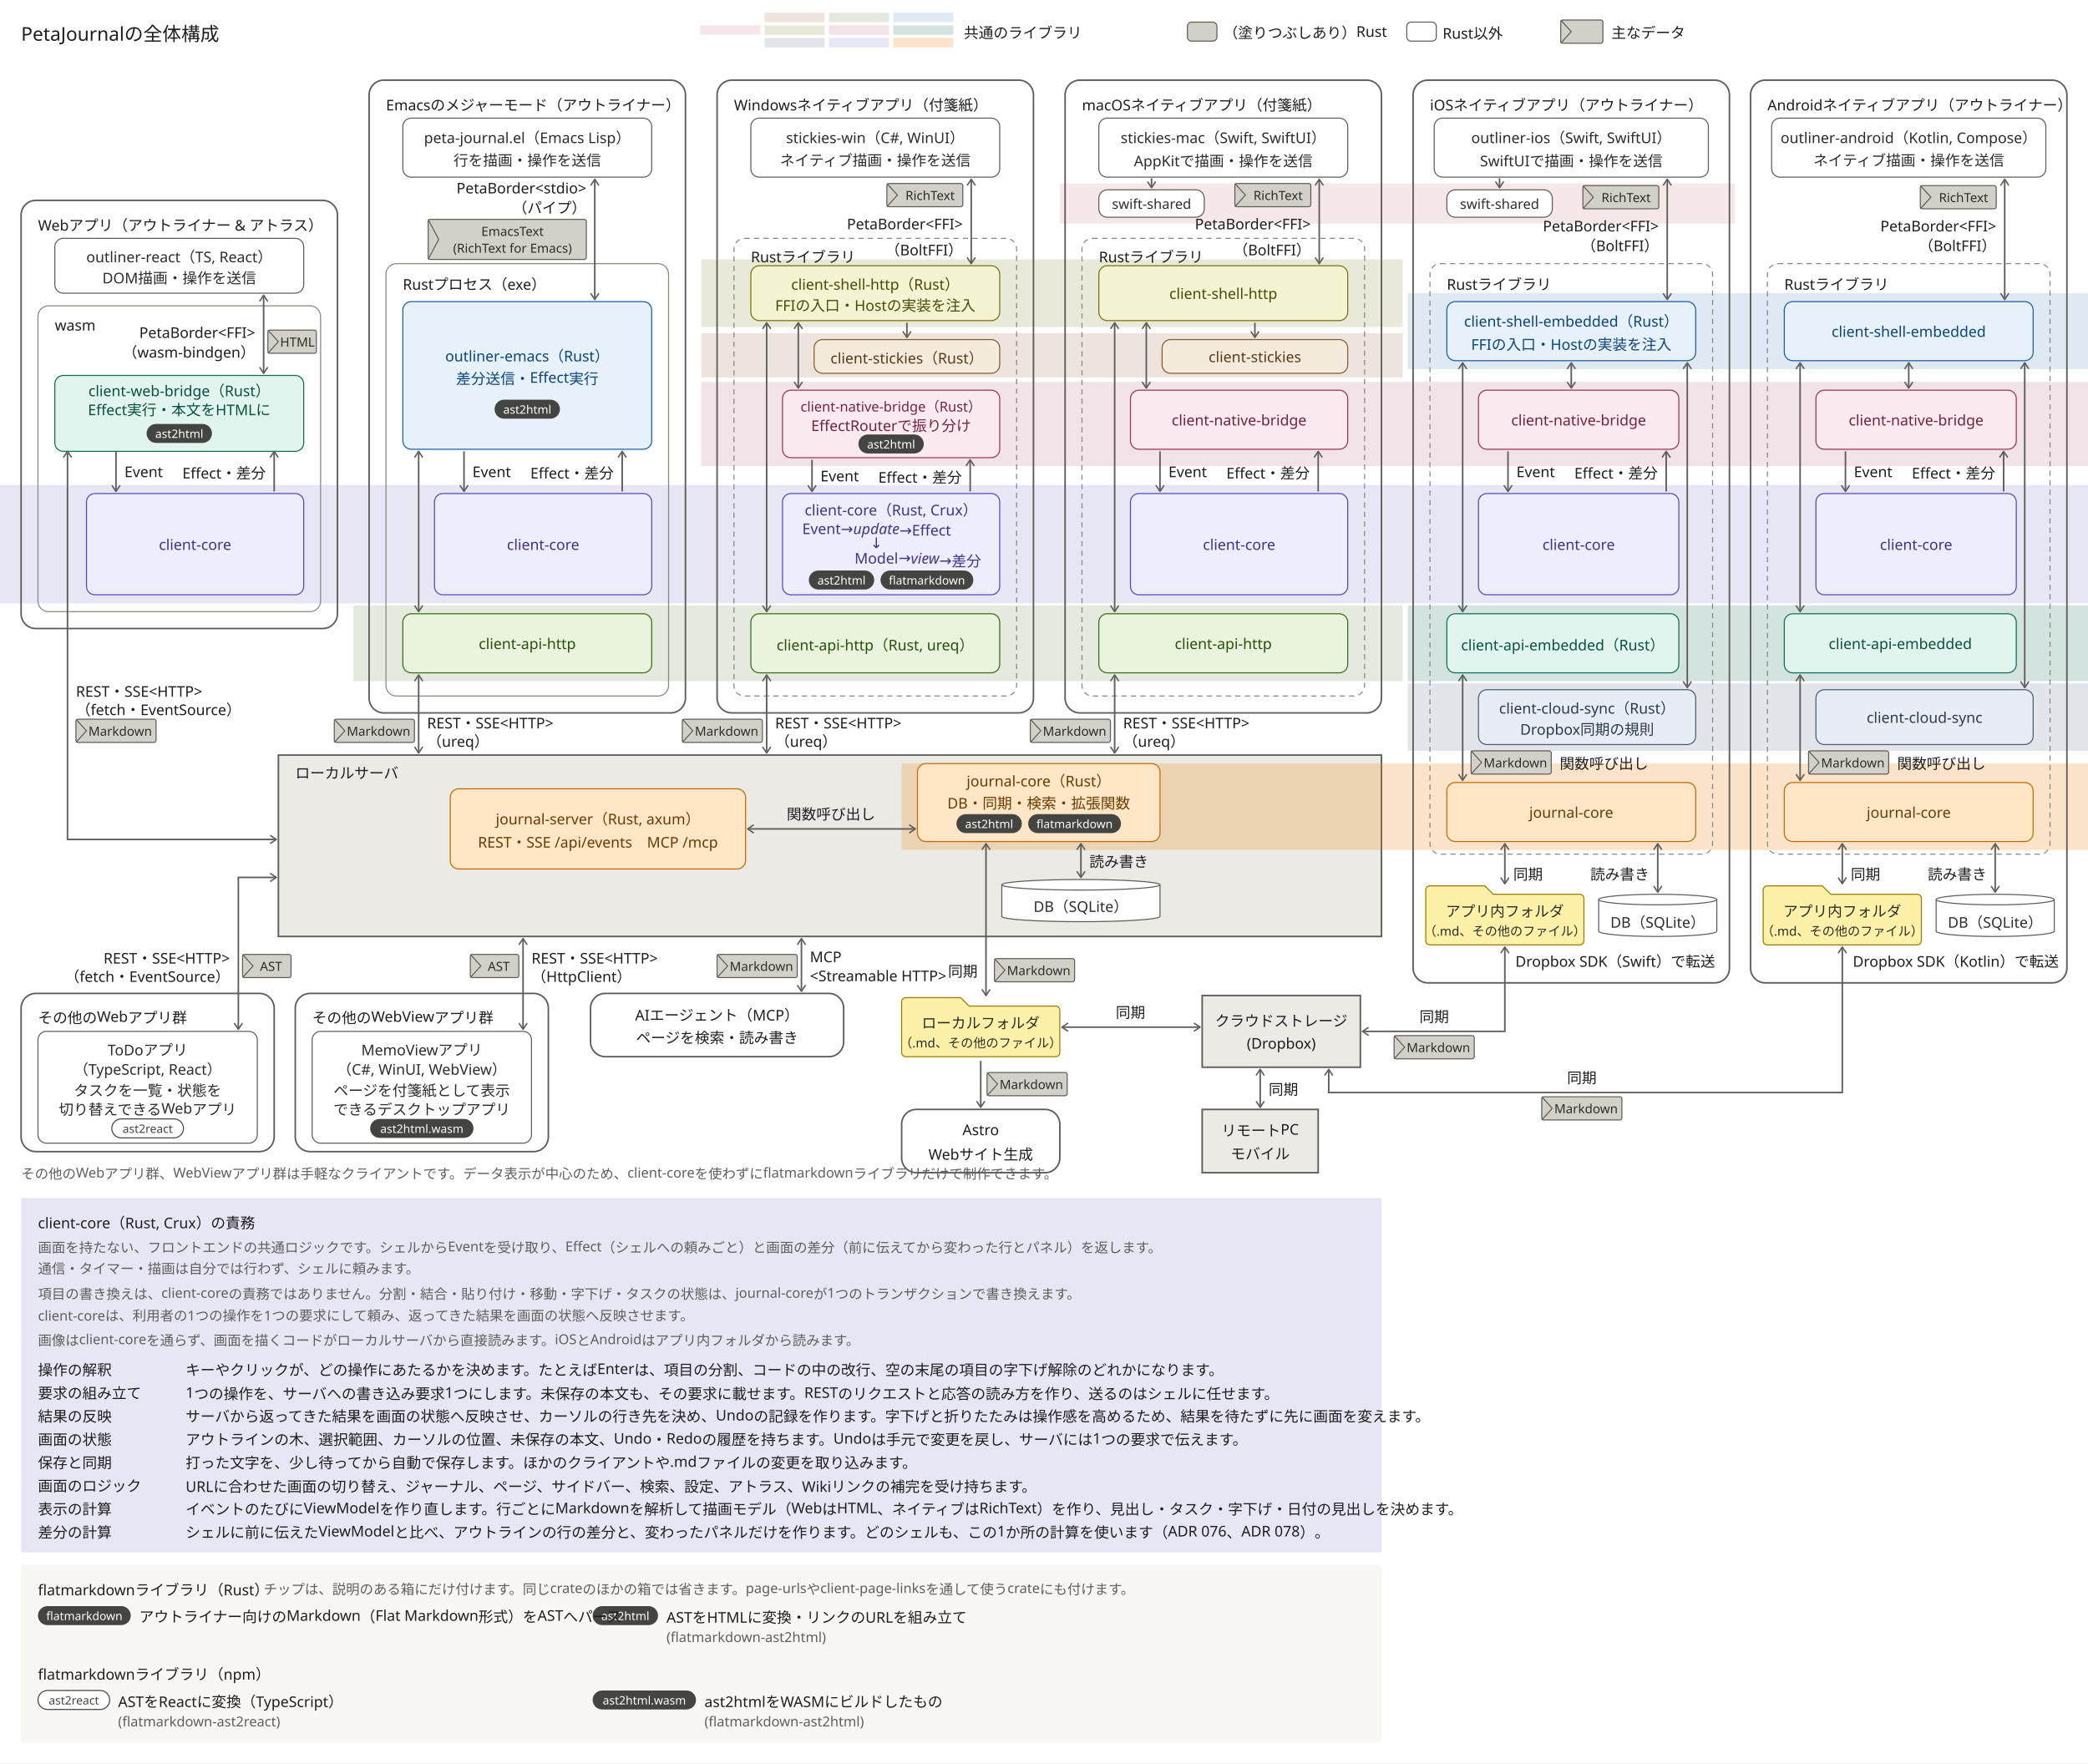
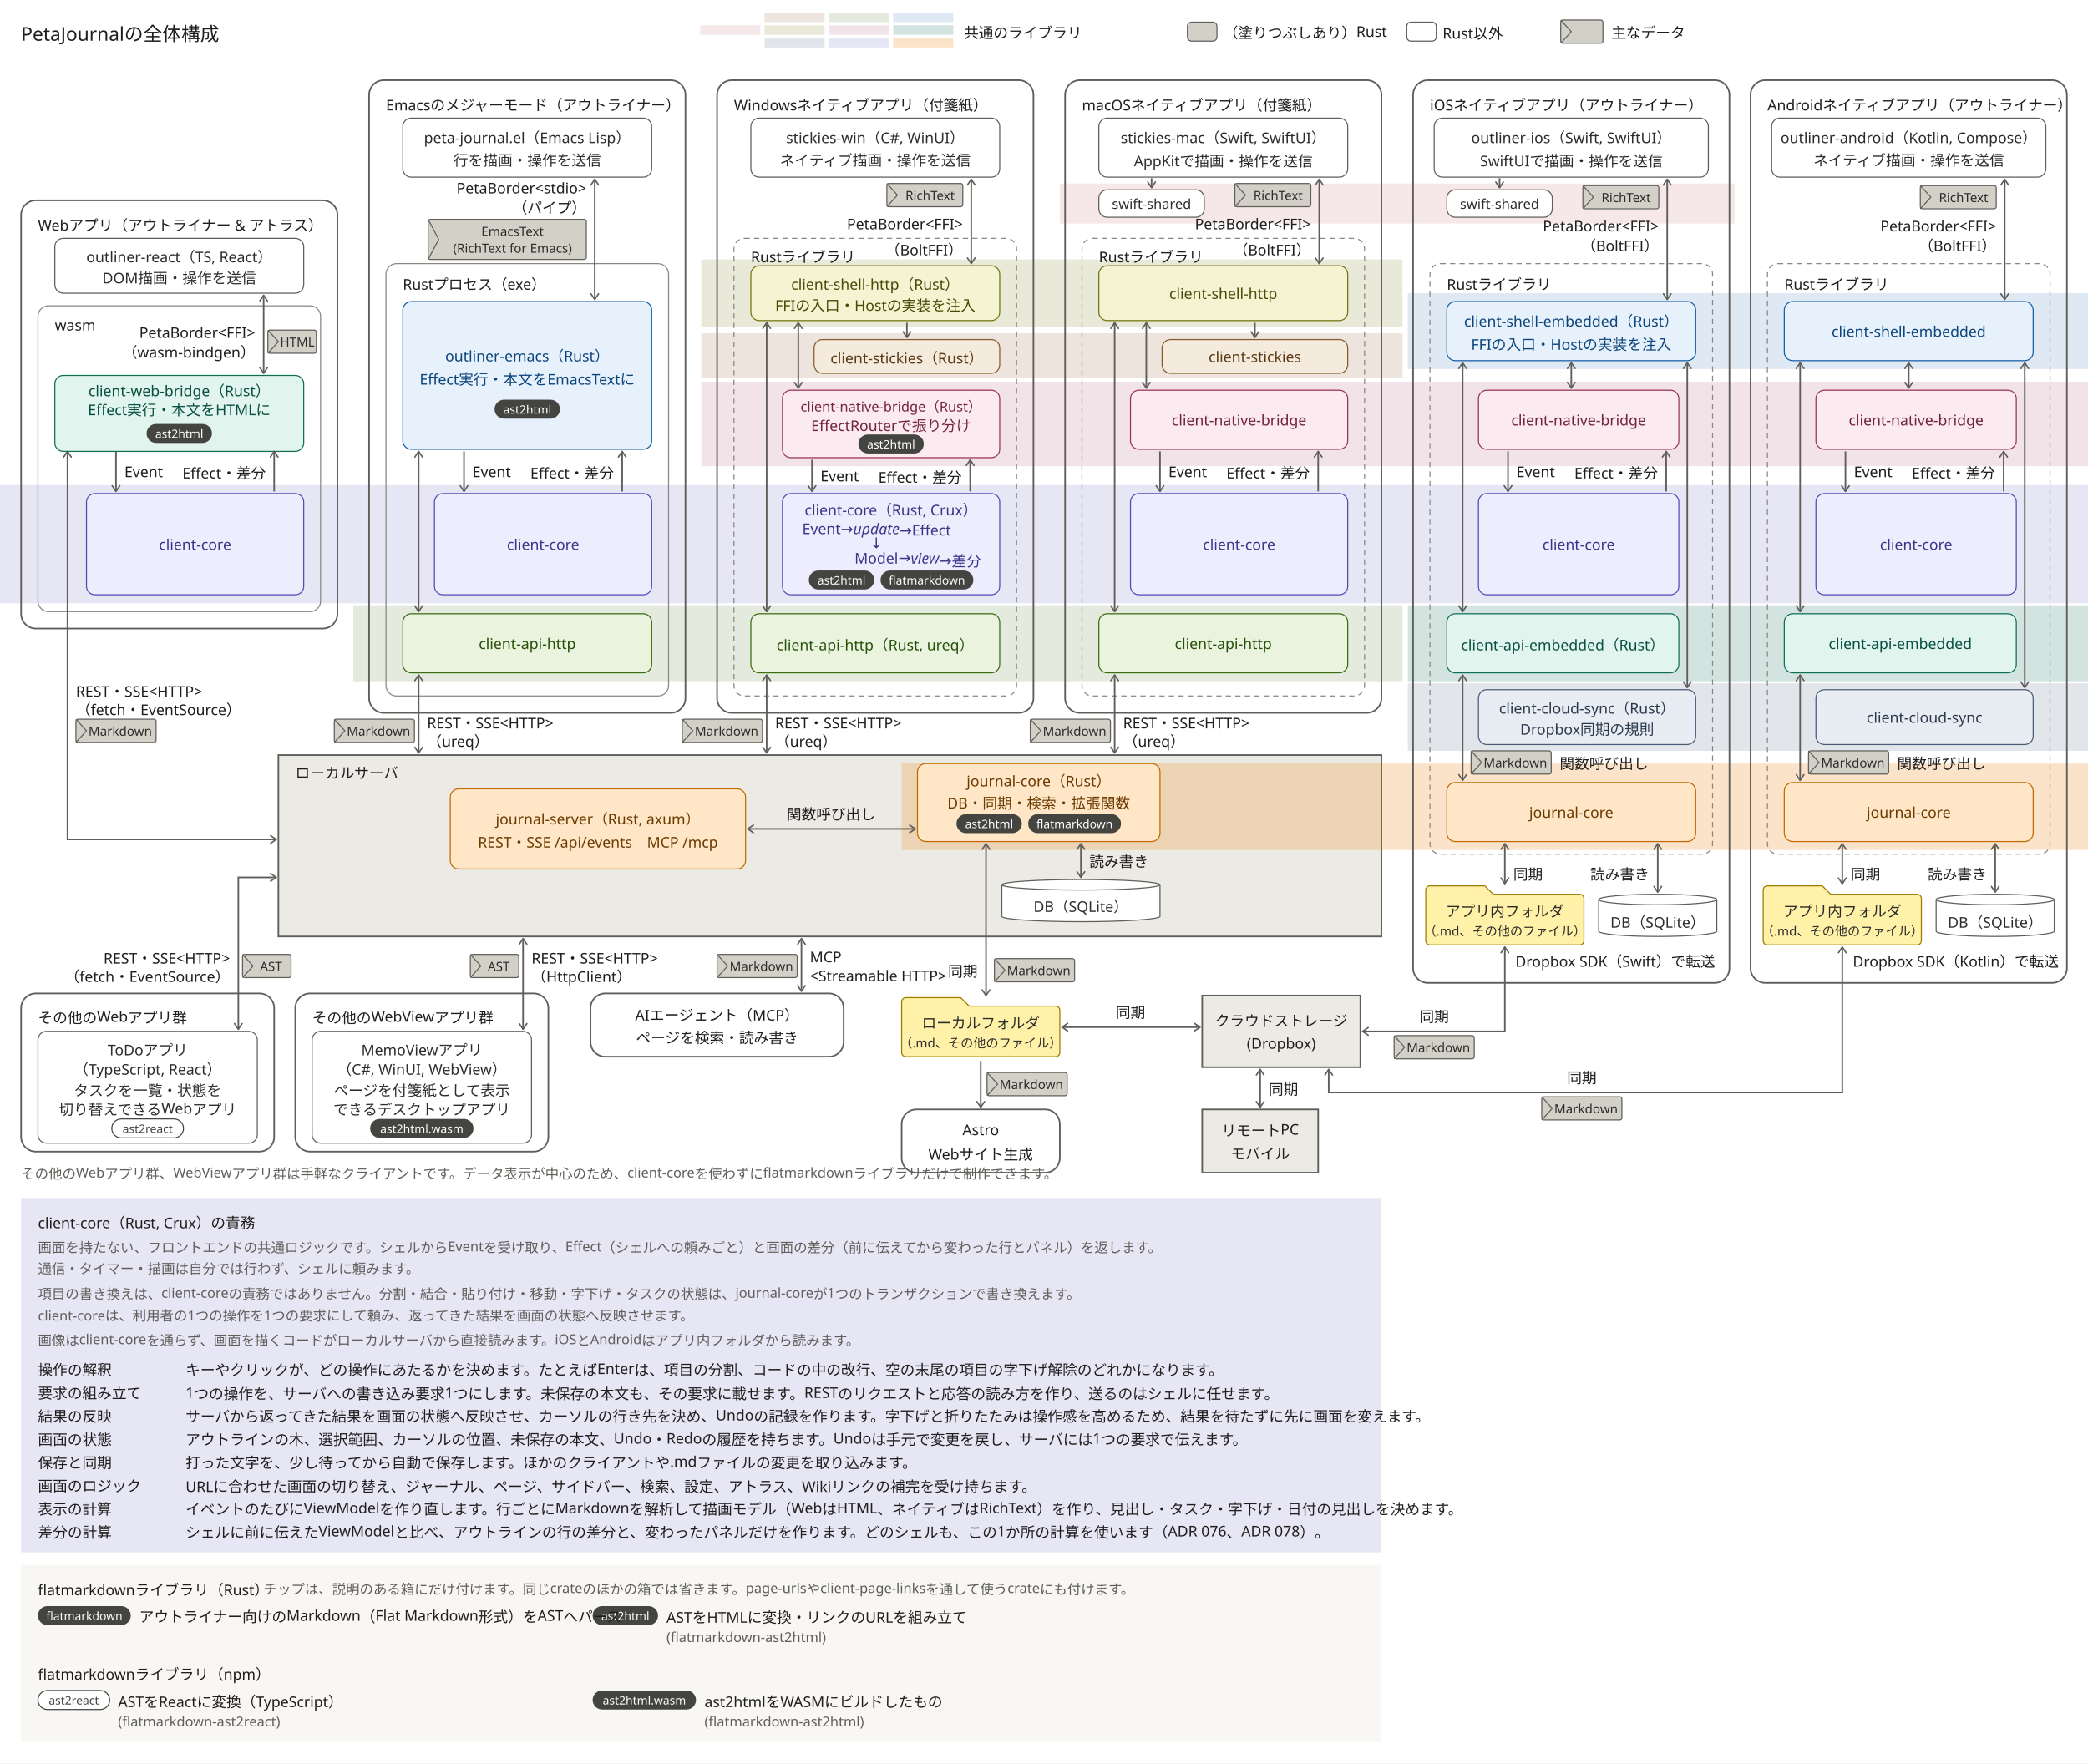
<svg xmlns="http://www.w3.org/2000/svg" width="1980" height="1672" viewBox="0 0 1980 1672" role="img">
  <defs>
    <marker id="arrow" viewBox="0 0 10 10" refX="8" refY="5" markerWidth="6" markerHeight="6" orient="auto-start-reverse">
      <path d="M2 1L8 5L2 9" fill="none" stroke="#5F5E5A" stroke-width="1.5" stroke-linecap="round" stroke-linejoin="round" />
    </marker>
    <style>
text { font-family: "Hiragino Sans", "Yu Gothic UI", "Meiryo", "Noto Sans JP", sans-serif; font-size: 14px; fill: #1F1E1D; }
.th { font-weight: 500; }
.note { font-size: 13px; fill: #5F5E5A; }
.arr { stroke: #5F5E5A; stroke-width: 1.5; fill: none; }
.frame { fill: none; stroke: #5F5E5A; stroke-width: 1.5; }
.inner { fill: none; stroke: #888780; stroke-width: 1; stroke-dasharray: 5 4; }
.teal rect { fill: #E1F5EE; stroke: #0F6E56; stroke-width: 1; }
.teal text { fill: #085041; }
.purple rect { fill: #EEEDFE; stroke: #534AB7; stroke-width: 1; }
.purple text { fill: #3C3489; }
.coral rect { fill: #FFE6C7; stroke: #C26A00; stroke-width: 1; }
.coral text { fill: #6B3A00; }
.gray rect { fill: #F1EFE8; stroke: #5F5E5A; stroke-width: 1; }
.gray text { fill: #2C2C2A; }
.blue rect { fill: #E6F1FB; stroke: #185FA5; stroke-width: 1; }
.blue text { fill: #0C447C; }
.pink rect { fill: #FBEAF0; stroke: #993556; stroke-width: 1; }
.pink text { fill: #72243E; }
.green rect { fill: #EAF3DE; stroke: #3B6D11; stroke-width: 1; }
.green text { fill: #27500A; }
.olive rect { fill: #F4F3D2; stroke: #74740F; stroke-width: 1; }
.olive text { fill: #4A4A08; }
.brown rect { fill: #F5EBDD; stroke: #8A5A2B; stroke-width: 1; }
.brown text { fill: #5A3A16; }
.slate rect { fill: #E8EDF4; stroke: #4A5D78; stroke-width: 1; }
.slate text { fill: #2C3A4E; }
.other rect { fill: #FFFFFF; }
.store path { fill: #FFFFFF; stroke: #5F5E5A; stroke-width: 1; stroke-linejoin: round; }
.store path.folder { fill: #FFF1A8; stroke: #9A7B00; }
.chip rect { fill: #444441; stroke: none; }
.chip text { fill: #FFFFFF; font-size: 11px; font-weight: 500; }
.wip rect { stroke-dasharray: 5 4; }
.badge rect { fill: #D3D1C7; stroke: #5F5E5A; stroke-width: 1; }
.badge path { fill: none; stroke: #5F5E5A; stroke-width: 1; stroke-linejoin: round; }
.badge text { fill: #2C2C2A; font-size: 12px; font-weight: 500; }
</style>
  </defs>
  <rect x="0" y="0" width="1980" height="1672" fill="#FFFFFF" />
  <rect x="0" y="460" width="1980" height="112" fill="#534AB7" fill-opacity="0.14" />
  <rect x="1005" y="174" width="640" height="38" fill="#B23B3B" fill-opacity="0.12" />
  <rect x="665" y="246" width="665" height="64" fill="#74740F" fill-opacity="0.16" />
  <rect x="665" y="316" width="665" height="42" fill="#8A5A2B" fill-opacity="0.16" />
  <rect x="1335" y="648" width="645" height="64" fill="#4A5D78" fill-opacity="0.16" />
  <rect x="1335" y="278" width="645" height="72" fill="#185FA5" fill-opacity="0.14" />
  <rect x="665" y="362" width="1315" height="80" fill="#993556" fill-opacity="0.14" />
  <rect x="335" y="574" width="995" height="72" fill="#3B6D11" fill-opacity="0.14" />
  <rect x="1335" y="574" width="645" height="72" fill="#0F6E56" fill-opacity="0.18" />
  <rect class="frame" x="264" y="716" width="1046" height="172" style="fill:#ECEAE4" />
  <rect x="855" y="724" width="1125" height="82" fill="#E8830C" fill-opacity="0.22" />
  <text class="th" x="20" y="30" dominant-baseline="central" style="font-size:18px">PetaJournalの全体構成</text>
  <rect x="725" y="24" width="57" height="9" fill="#74740F" fill-opacity="0.16" />
  <rect x="786" y="12" width="57" height="9" fill="#3B6D11" fill-opacity="0.14" />
  <rect x="786" y="24" width="57" height="9" fill="#993556" fill-opacity="0.14" />
  <rect x="786" y="36" width="57" height="9" fill="#534AB7" fill-opacity="0.14" />
  <rect x="847" y="12" width="57" height="9" fill="#185FA5" fill-opacity="0.14" />
  <rect x="847" y="24" width="57" height="9" fill="#0F6E56" fill-opacity="0.18" />
  <rect x="847" y="36" width="57" height="9" fill="#E8830C" fill-opacity="0.22" />
  <rect x="725" y="12" width="57" height="9" fill="#8A5A2B" fill-opacity="0.16" />
  <rect x="725" y="36" width="57" height="9" fill="#4A5D78" fill-opacity="0.16" />
  <rect x="664" y="24" width="57" height="9" fill="#B23B3B" fill-opacity="0.12" />
  <text x="914" y="30" dominant-baseline="central">共通のライブラリ</text>
  <g class="gray">
    <rect x="1126" y="21" width="28" height="18" rx="4" style="fill:#D3D1C7" />
    <text x="1160" y="30" dominant-baseline="central" style="fill:#1F1E1D">（塗りつぶしあり）Rust</text>
  </g>
  <g class="gray other">
    <rect x="1334" y="21" width="28" height="18" rx="4" />
    <text x="1368" y="30" dominant-baseline="central" style="fill:#1F1E1D">Rust以外</text>
  </g>
  <g class="badge">
    <rect x="1480" y="19" width="40" height="22" rx="2" />
    <path d="M1480 19L1490 30L1480 41" />
  </g>
  <text x="1528" y="30" dominant-baseline="central">主なデータ</text>
  <g transform="translate(0,56)">
    <rect class="frame" x="20" y="134" width="300" height="406" rx="14" />
    <text class="th" x="36" y="156" dominant-baseline="central">Webアプリ（アウトライナー &amp; アトラス）</text>
    <rect class="frame" x="350" y="20" width="300" height="600" rx="14" />
    <text class="th" x="366" y="42" dominant-baseline="central">Emacsのメジャーモード（アウトライナー）</text>
    <rect class="inner" x="366" y="194" width="268" height="410" rx="10" style="stroke-dasharray:none" />
    <text x="382" y="212" dominant-baseline="central">Rustプロセス（exe）</text>
    <rect class="frame" x="680" y="20" width="300" height="600" rx="14" />
    <text class="th" x="696" y="42" dominant-baseline="central">Windowsネイティブアプリ（付箋紙）</text>
    <rect class="inner" x="696" y="170" width="268" height="434" rx="10" />
    <text x="712" y="186" dominant-baseline="central">Rustライブラリ</text>
    <g class="gray other">
      <rect x="52" y="170" width="236" height="52" rx="8" />
      <text class="th" x="170" y="186" text-anchor="middle" dominant-baseline="central">outliner-react（TS, React）</text>
      <text x="170" y="206" text-anchor="middle" dominant-baseline="central">DOM描画・操作を送信</text>
    </g>
    <rect class="inner" x="36" y="234" width="268" height="290" rx="10" style="stroke-dasharray:none" />
    <text x="52" y="252" dominant-baseline="central">wasm</text>
    <g class="teal">
      <rect x="52" y="300" width="236" height="72" rx="8" />
      <text class="th" x="170" y="313" text-anchor="middle" dominant-baseline="central">client-web-bridge（Rust）</text>
      <text x="170" y="331" text-anchor="middle" dominant-baseline="central">Effect実行・本文をHTMLに</text>
    </g>
    <g class="chip">
      <rect x="139" y="346" width="62" height="18" rx="9" />
      <text x="170" y="355" text-anchor="middle" dominant-baseline="central">ast2html</text>
    </g>
    <g class="purple">
      <rect x="82" y="412" width="206" height="96" rx="8" />
      <text class="th" x="185" y="460" text-anchor="middle" dominant-baseline="central">client-core</text>
    </g>
    <g class="gray other">
      <rect x="382" y="56" width="236" height="56" rx="8" />
      <text class="th" x="500" y="73" text-anchor="middle" dominant-baseline="central">peta-journal.el（Emacs Lisp）</text>
      <text x="500" y="95" text-anchor="middle" dominant-baseline="central">行を描画・操作を送信</text>
    </g>
    <g class="blue">
      <rect x="382" y="230" width="236" height="140" rx="8" />
      <text class="th" x="500" y="280" text-anchor="middle" dominant-baseline="central">outliner-emacs（Rust）</text>
-       <text x="500" y="302" text-anchor="middle" dominant-baseline="central">差分送信・Effect実行</text>
+       <text x="500" y="302" text-anchor="middle" dominant-baseline="central">Effect実行・本文をEmacsTextに</text>
    </g>
    <g class="chip">
      <rect x="469" y="323" width="62" height="18" rx="9" />
      <text x="500" y="332" text-anchor="middle" dominant-baseline="central">ast2html</text>
    </g>
    <g class="purple">
      <rect x="412" y="412" width="206" height="96" rx="8" />
      <text class="th" x="515" y="460" text-anchor="middle" dominant-baseline="central">client-core</text>
    </g>
    <g class="green">
      <rect x="382" y="526" width="236" height="56" rx="8" />
      <text class="th" x="500" y="554" text-anchor="middle" dominant-baseline="central">client-api-http</text>
    </g>
    <g class="gray other">
      <rect x="712" y="56" width="236" height="56" rx="8" />
      <text class="th" x="830" y="73" text-anchor="middle" dominant-baseline="central">stickies-win（C#, WinUI）</text>
      <text x="830" y="95" text-anchor="middle" dominant-baseline="central">ネイティブ描画・操作を送信</text>
    </g>
    <g class="olive">
      <rect x="712" y="196" width="236" height="52" rx="8" />
      <text class="th" x="830" y="212" text-anchor="middle" dominant-baseline="central">client-shell-http（Rust）</text>
      <text x="830" y="232" text-anchor="middle" dominant-baseline="central">FFIの入口・Hostの実装を注入</text>
    </g>
    <g class="brown">
      <rect x="772" y="266" width="176" height="32" rx="8" />
      <text class="th" x="860" y="282" text-anchor="middle" dominant-baseline="central">client-stickies（Rust）</text>
    </g>
    <g class="pink">
      <rect x="742" y="314" width="206" height="64" rx="8" />
      <text class="th" x="845" y="328" text-anchor="middle" dominant-baseline="central" style="font-size:13px">client-native-bridge（Rust）</text>
      <text x="845" y="346" text-anchor="middle" dominant-baseline="central">EffectRouterで振り分け</text>
    </g>
    <g class="chip">
      <rect x="814" y="356" width="62" height="18" rx="9" />
      <text x="845" y="365" text-anchor="middle" dominant-baseline="central">ast2html</text>
    </g>
    <g class="purple">
      <rect x="742" y="412" width="206" height="96" rx="8" />
      <text class="th" x="845" y="426" text-anchor="middle" dominant-baseline="central">client-core（Rust, Crux）</text>
      <text x="809" y="445" text-anchor="end" dominant-baseline="central">Event→</text>
      <text x="831" y="445" text-anchor="middle" dominant-baseline="central" font-style="italic">update</text>
      <text x="853" y="445" dominant-baseline="central">→Effect</text>
      <text x="831" y="459" text-anchor="middle" dominant-baseline="central">↓</text>
      <text x="831" y="473" text-anchor="middle" dominant-baseline="central">Model</text>
      <text x="852" y="473" dominant-baseline="central">→<tspan font-style="italic">view</tspan>→差分</text>
    </g>
    <g class="chip">
      <rect x="767" y="485" width="62" height="18" rx="9" />
      <text x="798" y="494" text-anchor="middle" dominant-baseline="central">ast2html</text>
      <rect x="835" y="485" width="88" height="18" rx="9" />
      <text x="879" y="494" text-anchor="middle" dominant-baseline="central">flatmarkdown</text>
    </g>
    <g class="green">
      <rect x="712" y="526" width="236" height="56" rx="8" />
      <text class="th" x="830" y="554" text-anchor="middle" dominant-baseline="central">client-api-http（Rust, ureq）</text>
    </g>
    <line class="arr" x1="110" y1="372" x2="110" y2="410" marker-end="url(#arrow)" />
    <text x="118" y="391" dominant-baseline="central">Event</text>
    <line class="arr" x1="260" y1="410" x2="260" y2="372" marker-end="url(#arrow)" />
    <text x="252" y="391" text-anchor="end" dominant-baseline="central">Effect・差分</text>
    <line class="arr" x1="250" y1="224" x2="250" y2="298" marker-start="url(#arrow)" marker-end="url(#arrow)" />
    <text x="242" y="259" text-anchor="end" dominant-baseline="central">PetaBorder&lt;FFI&gt;</text>
    <text x="242" y="277" text-anchor="end" dominant-baseline="central">（wasm-bindgen）</text>
    <g class="badge">
      <rect x="254" y="257" width="46" height="22" rx="2" />
      <path d="M254 257L264 268L254 279" />
      <text x="282" y="268" text-anchor="middle" dominant-baseline="central">HTML</text>
    </g>
    <line class="arr" x1="397" y1="372" x2="397" y2="524" marker-start="url(#arrow)" marker-end="url(#arrow)" />
    <line class="arr" x1="440" y1="372" x2="440" y2="410" marker-end="url(#arrow)" />
    <text x="448" y="391" dominant-baseline="central">Event</text>
    <line class="arr" x1="590" y1="410" x2="590" y2="372" marker-end="url(#arrow)" />
    <text x="582" y="391" text-anchor="end" dominant-baseline="central">Effect・差分</text>
    <line class="arr" x1="757" y1="250" x2="757" y2="312" marker-start="url(#arrow)" marker-end="url(#arrow)" />
    <line class="arr" x1="860" y1="250" x2="860" y2="264" marker-end="url(#arrow)" />
    <line class="arr" x1="727" y1="250" x2="727" y2="524" marker-start="url(#arrow)" marker-end="url(#arrow)" />
    <line class="arr" x1="770" y1="380" x2="770" y2="410" marker-end="url(#arrow)" />
    <text x="778" y="395" dominant-baseline="central">Event</text>
    <line class="arr" x1="920" y1="410" x2="920" y2="380" marker-end="url(#arrow)" />
    <text x="912" y="395" text-anchor="end" dominant-baseline="central">Effect・差分</text>
    <line class="arr" x1="564" y1="114" x2="564" y2="228" marker-start="url(#arrow)" marker-end="url(#arrow)" />
    <text x="556" y="122" text-anchor="end" dominant-baseline="central">PetaBorder&lt;stdio&gt;</text>
    <text x="556" y="140" text-anchor="end" dominant-baseline="central">（パイプ）</text>
    <g class="badge">
      <rect x="406" y="152" width="150" height="38" rx="2" />
      <path d="M406 152L416 171L406 190" />
      <text x="486" y="163" text-anchor="middle" dominant-baseline="central">EmacsText</text>
      <text x="486" y="179" text-anchor="middle" dominant-baseline="central">(RichText for Emacs)</text>
    </g>
    <line class="arr" x1="921" y1="114" x2="921" y2="194" marker-start="url(#arrow)" marker-end="url(#arrow)" />
    <text x="913" y="156" text-anchor="end" dominant-baseline="central">PetaBorder&lt;FFI&gt;</text>
    <text x="913" y="180" text-anchor="end" dominant-baseline="central">（BoltFFI）</text>
    <g class="badge">
      <rect x="841" y="118" width="72" height="22" rx="2" />
      <path d="M841 118L851 129L841 140" />
      <text x="882" y="129" text-anchor="middle" dominant-baseline="central">RichText</text>
    </g>
    <path class="arr" d="M64 372V740H262" marker-start="url(#arrow)" marker-end="url(#arrow)" />
    <text x="72" y="598" dominant-baseline="central">REST・SSE&lt;HTTP&gt;</text>
    <text x="72" y="616" dominant-baseline="central">（fetch・EventSource）</text>
    <g class="badge">
      <rect x="72" y="626" width="76" height="22" rx="2" />
      <path d="M72 626L82 637L72 648" />
      <text x="114" y="637" text-anchor="middle" dominant-baseline="central">Markdown</text>
    </g>
    <line class="arr" x1="397" y1="584" x2="397" y2="658" marker-start="url(#arrow)" marker-end="url(#arrow)" />
    <text x="405" y="628" dominant-baseline="central">REST・SSE&lt;HTTP&gt;</text>
    <text x="405" y="646" dominant-baseline="central">（ureq）</text>
    <g class="badge">
      <rect x="317" y="626" width="76" height="22" rx="2" />
      <path d="M317 626L327 637L317 648" />
      <text x="359" y="637" text-anchor="middle" dominant-baseline="central">Markdown</text>
    </g>
    <line class="arr" x1="727" y1="584" x2="727" y2="658" marker-start="url(#arrow)" marker-end="url(#arrow)" />
    <text x="735" y="628" dominant-baseline="central">REST・SSE&lt;HTTP&gt;</text>
    <text x="735" y="646" dominant-baseline="central">（ureq）</text>
    <g class="badge">
      <rect x="647" y="626" width="76" height="22" rx="2" />
      <path d="M647 626L657 637L647 648" />
      <text x="689" y="637" text-anchor="middle" dominant-baseline="central">Markdown</text>
    </g>
    <rect class="frame" x="1010" y="20" width="300" height="600" rx="14" />
    <text class="th" x="1026" y="42" dominant-baseline="central">macOSネイティブアプリ（付箋紙）</text>
    <rect class="inner" x="1026" y="170" width="268" height="434" rx="10" />
    <text x="1042" y="186" dominant-baseline="central">Rustライブラリ</text>
    <g class="gray other">
      <rect x="1042" y="56" width="236" height="56" rx="8" />
      <text class="th" x="1160" y="73" text-anchor="middle" dominant-baseline="central">stickies-mac（Swift, SwiftUI）</text>
      <text x="1160" y="95" text-anchor="middle" dominant-baseline="central">AppKitで描画・操作を送信</text>
      <rect x="1042" y="124" width="100" height="26" rx="8" />
      <text class="th" x="1092" y="137" text-anchor="middle" dominant-baseline="central" style="font-size:13px">swift-shared</text>
    </g>
    <line class="arr" x1="1092" y1="113" x2="1092" y2="122" marker-end="url(#arrow)" />
    <g class="olive">
      <rect x="1042" y="196" width="236" height="52" rx="8" />
      <text class="th" x="1160" y="222" text-anchor="middle" dominant-baseline="central">client-shell-http</text>
    </g>
    <g class="brown">
      <rect x="1102" y="266" width="176" height="32" rx="8" />
      <text class="th" x="1190" y="282" text-anchor="middle" dominant-baseline="central">client-stickies</text>
    </g>
    <g class="pink">
      <rect x="1072" y="314" width="206" height="56" rx="8" />
      <text class="th" x="1175" y="342" text-anchor="middle" dominant-baseline="central">client-native-bridge</text>
    </g>
    <g class="purple">
      <rect x="1072" y="412" width="206" height="96" rx="8" />
      <text class="th" x="1175" y="460" text-anchor="middle" dominant-baseline="central">client-core</text>
    </g>
    <g class="green">
      <rect x="1042" y="526" width="236" height="56" rx="8" />
      <text class="th" x="1160" y="554" text-anchor="middle" dominant-baseline="central">client-api-http</text>
    </g>
    <line class="arr" x1="1087" y1="250" x2="1087" y2="312" marker-start="url(#arrow)" marker-end="url(#arrow)" />
    <line class="arr" x1="1190" y1="250" x2="1190" y2="264" marker-end="url(#arrow)" />
    <line class="arr" x1="1057" y1="250" x2="1057" y2="524" marker-start="url(#arrow)" marker-end="url(#arrow)" />
    <line class="arr" x1="1100" y1="372" x2="1100" y2="410" marker-end="url(#arrow)" />
    <text x="1108" y="391" dominant-baseline="central">Event</text>
    <line class="arr" x1="1250" y1="410" x2="1250" y2="372" marker-end="url(#arrow)" />
    <text x="1242" y="391" text-anchor="end" dominant-baseline="central">Effect・差分</text>
    <line class="arr" x1="1251" y1="114" x2="1251" y2="194" marker-start="url(#arrow)" marker-end="url(#arrow)" />
    <text x="1243" y="156" text-anchor="end" dominant-baseline="central">PetaBorder&lt;FFI&gt;</text>
    <text x="1243" y="180" text-anchor="end" dominant-baseline="central">（BoltFFI）</text>
    <g class="badge">
      <rect x="1171" y="118" width="72" height="22" rx="2" />
      <path d="M1171 118L1181 129L1171 140" />
      <text x="1212" y="129" text-anchor="middle" dominant-baseline="central">RichText</text>
    </g>
    <path class="arr" d="M1057 584V658" marker-start="url(#arrow)" marker-end="url(#arrow)" />
    <text x="1065" y="628" dominant-baseline="central">REST・SSE&lt;HTTP&gt;</text>
    <text x="1065" y="646" dominant-baseline="central">（ureq）</text>
    <g class="badge">
      <rect x="977" y="626" width="76" height="22" rx="2" />
      <path d="M977 626L987 637L977 648" />
      <text x="1019" y="637" text-anchor="middle" dominant-baseline="central">Markdown</text>
    </g>
    <rect class="frame" x="1340" y="20" width="300" height="856" rx="14" />
    <text class="th" x="1356" y="42" dominant-baseline="central">iOSネイティブアプリ（アウトライナー）</text>
    <rect class="inner" x="1356" y="194" width="268" height="560" rx="10" />
    <text x="1372" y="212" dominant-baseline="central">Rustライブラリ</text>
    <g class="gray other">
      <rect x="1360" y="56" width="260" height="56" rx="8" />
      <text class="th" x="1490" y="73" text-anchor="middle" dominant-baseline="central">outliner-ios（Swift, SwiftUI）</text>
      <text x="1490" y="95" text-anchor="middle" dominant-baseline="central">SwiftUIで描画・操作を送信</text>
      <rect x="1372" y="124" width="100" height="26" rx="8" />
      <text class="th" x="1422" y="137" text-anchor="middle" dominant-baseline="central" style="font-size:13px">swift-shared</text>
    </g>
    <line class="arr" x1="1422" y1="113" x2="1422" y2="122" marker-end="url(#arrow)" />
    <g class="blue">
      <rect x="1372" y="230" width="236" height="56" rx="8" />
      <text class="th" x="1490" y="247" text-anchor="middle" dominant-baseline="central">client-shell-embedded（Rust）</text>
      <text x="1490" y="269" text-anchor="middle" dominant-baseline="central">FFIの入口・Hostの実装を注入</text>
    </g>
    <g class="pink">
      <rect x="1402" y="314" width="190" height="56" rx="8" />
      <text class="th" x="1497" y="342" text-anchor="middle" dominant-baseline="central">client-native-bridge</text>
    </g>
    <g class="purple">
      <rect x="1402" y="412" width="190" height="96" rx="8" />
      <text class="th" x="1497" y="460" text-anchor="middle" dominant-baseline="central">client-core</text>
    </g>
    <g class="teal">
      <rect x="1372" y="526" width="220" height="56" rx="8" />
      <text class="th" x="1482" y="554" text-anchor="middle" dominant-baseline="central">client-api-embedded（Rust）</text>
    </g>
    <g class="slate">
      <rect x="1402" y="598" width="206" height="52" rx="8" />
      <text class="th" x="1505" y="614" text-anchor="middle" dominant-baseline="central">client-cloud-sync（Rust）</text>
      <text x="1505" y="634" text-anchor="middle" dominant-baseline="central">Dropbox同期の規則</text>
    </g>
    <line class="arr" x1="1600" y1="288" x2="1600" y2="596" marker-start="url(#arrow)" marker-end="url(#arrow)" />
    <line class="arr" x1="1490" y1="288" x2="1490" y2="312" marker-start="url(#arrow)" marker-end="url(#arrow)" />
    <line class="arr" x1="1387" y1="288" x2="1387" y2="524" marker-start="url(#arrow)" marker-end="url(#arrow)" />
    <line class="arr" x1="1430" y1="372" x2="1430" y2="410" marker-end="url(#arrow)" />
    <text x="1438" y="391" dominant-baseline="central">Event</text>
    <line class="arr" x1="1580" y1="410" x2="1580" y2="372" marker-end="url(#arrow)" />
    <text x="1572" y="391" text-anchor="end" dominant-baseline="central">Effect・差分</text>
    <line class="arr" x1="1581" y1="114" x2="1581" y2="228" marker-start="url(#arrow)" marker-end="url(#arrow)" />
    <text x="1573" y="158" text-anchor="end" dominant-baseline="central">PetaBorder&lt;FFI&gt;</text>
    <text x="1573" y="176" text-anchor="end" dominant-baseline="central">（BoltFFI）</text>
    <g class="badge">
      <rect x="1501" y="120" width="72" height="22" rx="2" />
      <path d="M1501 120L1511 131L1501 142" />
      <text x="1542" y="131" text-anchor="middle" dominant-baseline="central">RichText</text>
    </g>
    <line class="arr" x1="1387" y1="584" x2="1387" y2="684" marker-start="url(#arrow)" marker-end="url(#arrow)" />
    <g class="badge">
      <rect x="1395" y="656" width="76" height="22" rx="2" />
      <path d="M1395 656L1405 667L1395 678" />
      <text x="1437" y="667" text-anchor="middle" dominant-baseline="central">Markdown</text>
    </g>
    <text x="1479" y="667" dominant-baseline="central">関数呼び出し</text>
    <g transform="translate(0,120)">
      <g class="coral">
        <rect x="1372" y="566" width="236" height="56" rx="8" />
        <text class="th" x="1490" y="594" text-anchor="middle" dominant-baseline="central">journal-core</text>
      </g>
      <g class="gray store">
        <path class="folder" d="M1356 664H1408L1416 672H1498a4 4 0 0 1 4 4V716a4 4 0 0 1 -4 4H1356a4 4 0 0 1 -4 -4V668a4 4 0 0 1 4 -4Z" />
        <text class="th" x="1427" y="687" text-anchor="middle" dominant-baseline="central">アプリ内フォルダ</text>
        <text class="th" x="1427" y="706" text-anchor="middle" dominant-baseline="central" style="font-size:12px">（.md、その他のファイル）</text>
        <path d="M1516 677a56 5 0 0 1 112 0V707a56 5 0 0 1 -112 0Z" />
        <path d="M1516 677a56 5 0 0 0 112 0" style="fill:none" />
        <text class="th" x="1572" y="697" text-anchor="middle" dominant-baseline="central">DB（SQLite）</text>
      </g>
      <line class="arr" x1="1427" y1="624" x2="1427" y2="662" marker-start="url(#arrow)" marker-end="url(#arrow)" />
      <text x="1435" y="652" dominant-baseline="central">同期</text>
      <line class="arr" x1="1572" y1="624" x2="1572" y2="670" marker-start="url(#arrow)" marker-end="url(#arrow)" />
      <text x="1564" y="652" text-anchor="end" dominant-baseline="central">読み書き</text>
      <path class="arr" d="M1292 802H1427V722" marker-start="url(#arrow)" marker-end="url(#arrow)" />
      <text x="1360" y="787" text-anchor="middle" dominant-baseline="central">同期</text>
      <g class="badge">
        <rect x="1322" y="806" width="76" height="22" rx="2" />
        <path d="M1322 806L1332 817L1322 828" />
        <text x="1364" y="817" text-anchor="middle" dominant-baseline="central">Markdown</text>
      </g>
      <text x="1437" y="734" dominant-baseline="central">Dropbox SDK（Swift）で転送</text>
    </g>
    <rect class="frame" x="1660" y="20" width="300" height="856" rx="14" />
    <text class="th" x="1676" y="42" dominant-baseline="central">Androidネイティブアプリ（アウトライナー）</text>
    <rect class="inner" x="1676" y="194" width="268" height="560" rx="10" />
    <text x="1692" y="212" dominant-baseline="central">Rustライブラリ</text>
    <g class="gray other">
      <rect x="1680" y="56" width="260" height="56" rx="8" />
      <text class="th" x="1810" y="73" text-anchor="middle" dominant-baseline="central">outliner-android（Kotlin, Compose）</text>
      <text x="1810" y="95" text-anchor="middle" dominant-baseline="central">ネイティブ描画・操作を送信</text>
    </g>
    <g class="blue">
      <rect x="1692" y="230" width="236" height="56" rx="8" />
      <text class="th" x="1810" y="258" text-anchor="middle" dominant-baseline="central">client-shell-embedded</text>
    </g>
    <g class="pink">
      <rect x="1722" y="314" width="190" height="56" rx="8" />
      <text class="th" x="1817" y="342" text-anchor="middle" dominant-baseline="central">client-native-bridge</text>
    </g>
    <g class="purple">
      <rect x="1722" y="412" width="190" height="96" rx="8" />
      <text class="th" x="1817" y="460" text-anchor="middle" dominant-baseline="central">client-core</text>
    </g>
    <g class="teal">
      <rect x="1692" y="526" width="220" height="56" rx="8" />
      <text class="th" x="1802" y="554" text-anchor="middle" dominant-baseline="central">client-api-embedded</text>
    </g>
    <g class="slate">
      <rect x="1722" y="598" width="206" height="52" rx="8" />
      <text class="th" x="1825" y="624" text-anchor="middle" dominant-baseline="central">client-cloud-sync</text>
    </g>
    <line class="arr" x1="1920" y1="288" x2="1920" y2="596" marker-start="url(#arrow)" marker-end="url(#arrow)" />
    <line class="arr" x1="1810" y1="288" x2="1810" y2="312" marker-start="url(#arrow)" marker-end="url(#arrow)" />
    <line class="arr" x1="1707" y1="288" x2="1707" y2="524" marker-start="url(#arrow)" marker-end="url(#arrow)" />
    <line class="arr" x1="1750" y1="372" x2="1750" y2="410" marker-end="url(#arrow)" />
    <text x="1758" y="391" dominant-baseline="central">Event</text>
    <line class="arr" x1="1900" y1="410" x2="1900" y2="372" marker-end="url(#arrow)" />
    <text x="1892" y="391" text-anchor="end" dominant-baseline="central">Effect・差分</text>
    <line class="arr" x1="1901" y1="114" x2="1901" y2="228" marker-start="url(#arrow)" marker-end="url(#arrow)" />
    <text x="1893" y="158" text-anchor="end" dominant-baseline="central">PetaBorder&lt;FFI&gt;</text>
    <text x="1893" y="176" text-anchor="end" dominant-baseline="central">（BoltFFI）</text>
    <g class="badge">
      <rect x="1821" y="120" width="72" height="22" rx="2" />
      <path d="M1821 120L1831 131L1821 142" />
      <text x="1862" y="131" text-anchor="middle" dominant-baseline="central">RichText</text>
    </g>
    <line class="arr" x1="1707" y1="584" x2="1707" y2="684" marker-start="url(#arrow)" marker-end="url(#arrow)" />
    <g class="badge">
      <rect x="1715" y="656" width="76" height="22" rx="2" />
      <path d="M1715 656L1725 667L1715 678" />
      <text x="1757" y="667" text-anchor="middle" dominant-baseline="central">Markdown</text>
    </g>
    <text x="1799" y="667" dominant-baseline="central">関数呼び出し</text>
    <g transform="translate(0,120)">
      <g class="coral">
        <rect x="1692" y="566" width="236" height="56" rx="8" />
        <text class="th" x="1810" y="594" text-anchor="middle" dominant-baseline="central">journal-core</text>
      </g>
      <g class="gray store">
        <path class="folder" d="M1676 664H1728L1736 672H1818a4 4 0 0 1 4 4V716a4 4 0 0 1 -4 4H1676a4 4 0 0 1 -4 -4V668a4 4 0 0 1 4 -4Z" />
        <text class="th" x="1747" y="687" text-anchor="middle" dominant-baseline="central">アプリ内フォルダ</text>
        <text class="th" x="1747" y="706" text-anchor="middle" dominant-baseline="central" style="font-size:12px">（.md、その他のファイル）</text>
        <path d="M1836 677a56 5 0 0 1 112 0V707a56 5 0 0 1 -112 0Z" />
        <path d="M1836 677a56 5 0 0 0 112 0" style="fill:none" />
        <text class="th" x="1892" y="697" text-anchor="middle" dominant-baseline="central">DB（SQLite）</text>
      </g>
      <line class="arr" x1="1747" y1="624" x2="1747" y2="662" marker-start="url(#arrow)" marker-end="url(#arrow)" />
      <text x="1755" y="652" dominant-baseline="central">同期</text>
      <line class="arr" x1="1892" y1="624" x2="1892" y2="670" marker-start="url(#arrow)" marker-end="url(#arrow)" />
      <text x="1884" y="652" text-anchor="end" dominant-baseline="central">読み書き</text>
      <path class="arr" d="M1260 838V860H1747V722" marker-start="url(#arrow)" marker-end="url(#arrow)" />
      <text x="1500" y="845" text-anchor="middle" dominant-baseline="central">同期</text>
      <g class="badge">
        <rect x="1462" y="864" width="76" height="22" rx="2" />
        <path d="M1462 864L1472 875L1462 886" />
        <text x="1504" y="875" text-anchor="middle" dominant-baseline="central">Markdown</text>
      </g>
      <text x="1757" y="734" dominant-baseline="central">Dropbox SDK（Kotlin）で転送</text>
    </g>
    <g transform="translate(0,120)">
      <text class="th" x="280" y="556" dominant-baseline="central">ローカルサーバ</text>
      <g class="coral">
        <rect x="427" y="572" width="280" height="76" rx="8" />
        <text class="th" x="567" y="599" text-anchor="middle" dominant-baseline="central">journal-server（Rust, axum）</text>
        <text x="567" y="621" text-anchor="middle" dominant-baseline="central">REST・SSE /api/events　MCP /mcp</text>
        <rect x="870" y="548" width="230" height="74" rx="8" />
        <text class="th" x="985" y="563" text-anchor="middle" dominant-baseline="central">journal-core（Rust）</text>
        <text x="985" y="584" text-anchor="middle" dominant-baseline="central">DB・同期・検索・拡張関数</text>
      </g>
      <g class="chip">
        <rect x="907" y="596" width="62" height="18" rx="9" />
        <text x="938" y="605" text-anchor="middle" dominant-baseline="central">ast2html</text>
        <rect x="975" y="596" width="88" height="18" rx="9" />
        <text x="1019" y="605" text-anchor="middle" dominant-baseline="central">flatmarkdown</text>
      </g>
      <line class="arr" x1="709" y1="610" x2="868" y2="610" marker-start="url(#arrow)" marker-end="url(#arrow)" />
      <text x="788" y="595" text-anchor="middle" dominant-baseline="central">関数呼び出し</text>
      <g class="gray store">
        <path class="folder" d="M859 770H911L919 778H1001a4 4 0 0 1 4 4V822a4 4 0 0 1 -4 4H859a4 4 0 0 1 -4 -4V774a4 4 0 0 1 4 -4Z" />
        <text class="th" x="930" y="793" text-anchor="middle" dominant-baseline="central">ローカルフォルダ</text>
        <text class="th" x="930" y="812" text-anchor="middle" dominant-baseline="central" style="font-size:12px">（.md、その他のファイル）</text>
        <path d="M950 663a75 5 0 0 1 150 0V693a75 5 0 0 1 -150 0Z" />
        <path d="M950 663a75 5 0 0 0 150 0" style="fill:none" />
        <text class="th" x="1025" y="682" text-anchor="middle" dominant-baseline="central">DB（SQLite）</text>
      </g>
      <path class="arr" d="M935 624V768" marker-start="url(#arrow)" marker-end="url(#arrow)" />
      <text x="927" y="744" text-anchor="end" dominant-baseline="central">同期</text>
      <g class="badge">
        <rect x="943" y="733" width="76" height="22" rx="2" />
        <path d="M943 733L953 744L943 755" />
        <text x="985" y="744" text-anchor="middle" dominant-baseline="central">Markdown</text>
      </g>
      <line class="arr" x1="1025" y1="624" x2="1025" y2="656" marker-start="url(#arrow)" marker-end="url(#arrow)" />
      <text x="1033" y="640" dominant-baseline="central">読み書き</text>
      <rect class="frame" x="1140" y="768" width="150" height="68" style="fill:#ECEAE4" />
      <text class="th" x="1215" y="791" text-anchor="middle" dominant-baseline="central">クラウドストレージ</text>
      <text x="1215" y="813" text-anchor="middle" dominant-baseline="central">(Dropbox)</text>
      <line class="arr" x1="1195" y1="838" x2="1195" y2="874" marker-start="url(#arrow)" marker-end="url(#arrow)" />
      <text x="1203" y="856" dominant-baseline="central">同期</text>
      <rect class="frame" x="1140" y="876" width="110" height="60" style="fill:#ECEAE4" />
      <text class="th" x="1195" y="895" text-anchor="middle" dominant-baseline="central">リモートPC</text>
      <text class="th" x="1195" y="917" text-anchor="middle" dominant-baseline="central">モバイル</text>
      <line class="arr" x1="1007" y1="798" x2="1138" y2="798" marker-start="url(#arrow)" marker-end="url(#arrow)" />
      <text x="1072" y="783" text-anchor="middle" dominant-baseline="central">同期</text>
    </g>
    <g transform="translate(0,196)">
      <rect class="frame" x="20" y="690" width="240" height="150" rx="14" />
      <text class="th" x="36" y="712" dominant-baseline="central">その他のWebアプリ群</text>
      <g class="gray other">
        <rect x="36" y="726" width="208" height="106" rx="8" />
        <text class="th" x="140" y="742" text-anchor="middle" dominant-baseline="central">ToDoアプリ</text>
        <text class="th" x="140" y="761" text-anchor="middle" dominant-baseline="central">（TypeScript, React）</text>
        <text x="140" y="781" text-anchor="middle" dominant-baseline="central">タスクを一覧・状態を</text>
        <text x="140" y="799" text-anchor="middle" dominant-baseline="central">切り替えできるWebアプリ</text>
      </g>
      <path class="arr" d="M262 580H226V724" marker-start="url(#arrow)" marker-end="url(#arrow)" />
      <text x="218" y="655" text-anchor="end" dominant-baseline="central">REST・SSE&lt;HTTP&gt;</text>
      <text x="218" y="673" text-anchor="end" dominant-baseline="central">（fetch・EventSource）</text>
      <g class="badge">
        <rect x="230" y="653" width="46" height="22" rx="2" />
        <path d="M230 653L240 664L230 675" />
        <text x="257" y="664" text-anchor="middle" dominant-baseline="central">AST</text>
      </g>
      <rect class="frame" x="280" y="690" width="240" height="150" rx="14" />
      <text class="th" x="296" y="712" dominant-baseline="central">その他のWebViewアプリ群</text>
      <g class="gray other">
        <rect x="296" y="726" width="208" height="106" rx="8" />
        <text class="th" x="400" y="742" text-anchor="middle" dominant-baseline="central">MemoViewアプリ</text>
        <text class="th" x="400" y="761" text-anchor="middle" dominant-baseline="central">（C#, WinUI, WebView）</text>
        <text x="400" y="781" text-anchor="middle" dominant-baseline="central">ページを付箋紙として表示</text>
        <text x="400" y="799" text-anchor="middle" dominant-baseline="central">できるデスクトップアプリ</text>
      </g>
      <line class="arr" x1="496" y1="638" x2="496" y2="724" marker-start="url(#arrow)" marker-end="url(#arrow)" />
      <text x="504" y="655" dominant-baseline="central">REST・SSE&lt;HTTP&gt;</text>
      <text x="504" y="673" dominant-baseline="central">（HttpClient）</text>
      <g class="badge">
        <rect x="446" y="653" width="46" height="22" rx="2" />
        <path d="M446 653L456 664L446 675" />
        <text x="473" y="664" text-anchor="middle" dominant-baseline="central">AST</text>
      </g>
      <rect class="frame" x="560" y="690" width="240" height="60" rx="14" />
      <text class="th" x="680" y="709" text-anchor="middle" dominant-baseline="central">AIエージェント（MCP）</text>
      <text x="680" y="731" text-anchor="middle" dominant-baseline="central">ページを検索・読み書き</text>
      <line class="arr" x1="760" y1="638" x2="760" y2="688" marker-start="url(#arrow)" marker-end="url(#arrow)" />
      <text x="768" y="655" dominant-baseline="central">MCP</text>
      <text x="768" y="673" dominant-baseline="central">&lt;Streamable HTTP&gt;</text>
      <g class="badge">
        <rect x="680" y="653" width="76" height="22" rx="2" />
        <path d="M680 653L690 664L680 675" />
        <text x="722" y="664" text-anchor="middle" dominant-baseline="central">Markdown</text>
      </g>
      <rect class="frame" x="855" y="800" width="150" height="60" rx="14" />
      <text class="th" x="930" y="819" text-anchor="middle" dominant-baseline="central">Astro</text>
      <text x="930" y="841" text-anchor="middle" dominant-baseline="central">Webサイト生成</text>
      <line class="arr" x1="930" y1="754" x2="930" y2="798" marker-end="url(#arrow)" />
      <g class="badge">
        <rect x="936" y="765" width="76" height="22" rx="2" />
        <path d="M936 765L946 776L936 787" />
        <text x="978" y="776" text-anchor="middle" dominant-baseline="central">Markdown</text>
      </g>
      <g class="chip">
        <rect x="106" y="809" width="68" height="18" rx="9" style="fill:#FFFFFF;stroke:#444441;stroke-width:1" />
        <text x="140" y="818" text-anchor="middle" dominant-baseline="central" style="fill:#444441">ast2react</text>
        <rect x="351" y="809" width="98" height="18" rx="9" />
        <text x="400" y="818" text-anchor="middle" dominant-baseline="central">ast2html.wasm</text>
      </g>
      <text class="note" x="20" y="860" dominant-baseline="central">その他のWebアプリ群、WebViewアプリ群は手軽なクライアントです。データ表示が中心のため、client-coreを使わずにflatmarkdownライブラリだけで制作できます。</text>
      <g transform="translate(0,264)">
        <rect x="20" y="620" width="1290" height="336" fill="#534AB7" fill-opacity="0.14" />
        <text class="th" x="36" y="642" dominant-baseline="central">client-core（Rust, Crux）の責務</text>
        <text class="note" x="36" y="666" dominant-baseline="central">画面を持たない、フロントエンドの共通ロジックです。シェルからEventを受け取り、Effect（シェルへの頼みごと）と画面の差分（前に伝えてから変わった行とパネル）を返します。</text>
        <text class="note" x="36" y="686" dominant-baseline="central">通信・タイマー・描画は自分では行わず、シェルに頼みます。</text>
        <text class="note" x="36" y="710" dominant-baseline="central">項目の書き換えは、client-coreの責務ではありません。分割・結合・貼り付け・移動・字下げ・タスクの状態は、journal-coreが1つのトランザクションで書き換えます。</text>
        <text class="note" x="36" y="730" dominant-baseline="central">client-coreは、利用者の1つの操作を1つの要求にして頼み、返ってきた結果を画面の状態へ反映させます。</text>
        <text class="note" x="36" y="754" dominant-baseline="central">画像はclient-coreを通らず、画面を描くコードがローカルサーバから直接読みます。iOSとAndroidはアプリ内フォルダから読みます。</text>
        <text class="th" x="36" y="782" dominant-baseline="central">操作の解釈</text>
        <text x="176" y="782" dominant-baseline="central">キーやクリックが、どの操作にあたるかを決めます。たとえばEnterは、項目の分割、コードの中の改行、空の末尾の項目の字下げ解除のどれかになります。</text>
        <text class="th" x="36" y="804" dominant-baseline="central">要求の組み立て</text>
        <text x="176" y="804" dominant-baseline="central">1つの操作を、サーバへの書き込み要求1つにします。未保存の本文も、その要求に載せます。RESTのリクエストと応答の読み方を作り、送るのはシェルに任せます。</text>
        <text class="th" x="36" y="826" dominant-baseline="central">結果の反映</text>
        <text x="176" y="826" dominant-baseline="central">サーバから返ってきた結果を画面の状態へ反映させ、カーソルの行き先を決め、Undoの記録を作ります。字下げと折りたたみは操作感を高めるため、結果を待たずに先に画面を変えます。</text>
        <text class="th" x="36" y="848" dominant-baseline="central">画面の状態</text>
        <text x="176" y="848" dominant-baseline="central">アウトラインの木、選択範囲、カーソルの位置、未保存の本文、Undo・Redoの履歴を持ちます。Undoは手元で変更を戻し、サーバには1つの要求で伝えます。</text>
        <text class="th" x="36" y="870" dominant-baseline="central">保存と同期</text>
        <text x="176" y="870" dominant-baseline="central">打った文字を、少し待ってから自動で保存します。ほかのクライアントや.mdファイルの変更を取り込みます。</text>
        <text class="th" x="36" y="892" dominant-baseline="central">画面のロジック</text>
        <text x="176" y="892" dominant-baseline="central">URLに合わせた画面の切り替え、ジャーナル、ページ、サイドバー、検索、設定、アトラス、Wikiリンクの補完を受け持ちます。</text>
        <text class="th" x="36" y="914" dominant-baseline="central">表示の計算</text>
        <text x="176" y="914" dominant-baseline="central">イベントのたびにViewModelを作り直します。行ごとにMarkdownを解析して描画モデル（WebはHTML、ネイティブはRichText）を作り、見出し・タスク・字下げ・日付の見出しを決めます。</text>
        <text class="th" x="36" y="936" dominant-baseline="central">差分の計算</text>
        <text x="176" y="936" dominant-baseline="central">シェルに前に伝えたViewModelと比べ、アウトラインの行の差分と、変わったパネルだけを作ります。どのシェルも、この1か所の計算を使います（ADR 076、ADR 078）。</text>
      </g>
      <g transform="translate(0,612)">
        <rect x="20" y="620" width="1290" height="168" fill="#F8F7F3" />
        <text class="th" x="36" y="642" dominant-baseline="central">flatmarkdownライブラリ（Rust）</text>
        <text class="note" x="250" y="642" dominant-baseline="central">チップは、説明のある箱にだけ付けます。同じcrateのほかの箱では省きます。page-urlsやclient-page-linksを通して使うcrateにも付けます。</text>
        <g class="chip">
          <rect x="36" y="659" width="88" height="18" rx="9" />
          <text x="80" y="668" text-anchor="middle" dominant-baseline="central">flatmarkdown</text>
          <rect x="562" y="659" width="62" height="18" rx="9" />
          <text x="593" y="668" text-anchor="middle" dominant-baseline="central">ast2html</text>
        </g>
        <text x="132" y="668" dominant-baseline="central">アウトライナー向けのMarkdown（Flat Markdown形式）をASTへパース</text>
        <text x="632" y="668" dominant-baseline="central">ASTをHTMLに変換・リンクのURLを組み立て</text>
        <text class="note" x="632" y="688" dominant-baseline="central">(flatmarkdown-ast2html)</text>
        <g class="chip">
          <rect x="36" y="739" width="68" height="18" rx="9" style="fill:#FFFFFF;stroke:#444441;stroke-width:1" />
          <text x="70" y="748" text-anchor="middle" dominant-baseline="central" style="fill:#444441">ast2react</text>
        </g>
        <g class="chip">
          <rect x="562" y="739" width="98" height="18" rx="9" />
          <text x="611" y="748" text-anchor="middle" dominant-baseline="central">ast2html.wasm</text>
        </g>
        <text class="th" x="36" y="722" dominant-baseline="central">flatmarkdownライブラリ（npm）</text>
        <text x="112" y="748" dominant-baseline="central">ASTをReactに変換（TypeScript）</text>
        <text class="note" x="112" y="768" dominant-baseline="central">(flatmarkdown-ast2react)</text>
        <text x="668" y="748" dominant-baseline="central">ast2htmlをWASMにビルドしたもの</text>
        <text class="note" x="668" y="768" dominant-baseline="central">(flatmarkdown-ast2html)</text>
      </g>
    </g>
  </g>
</svg>
